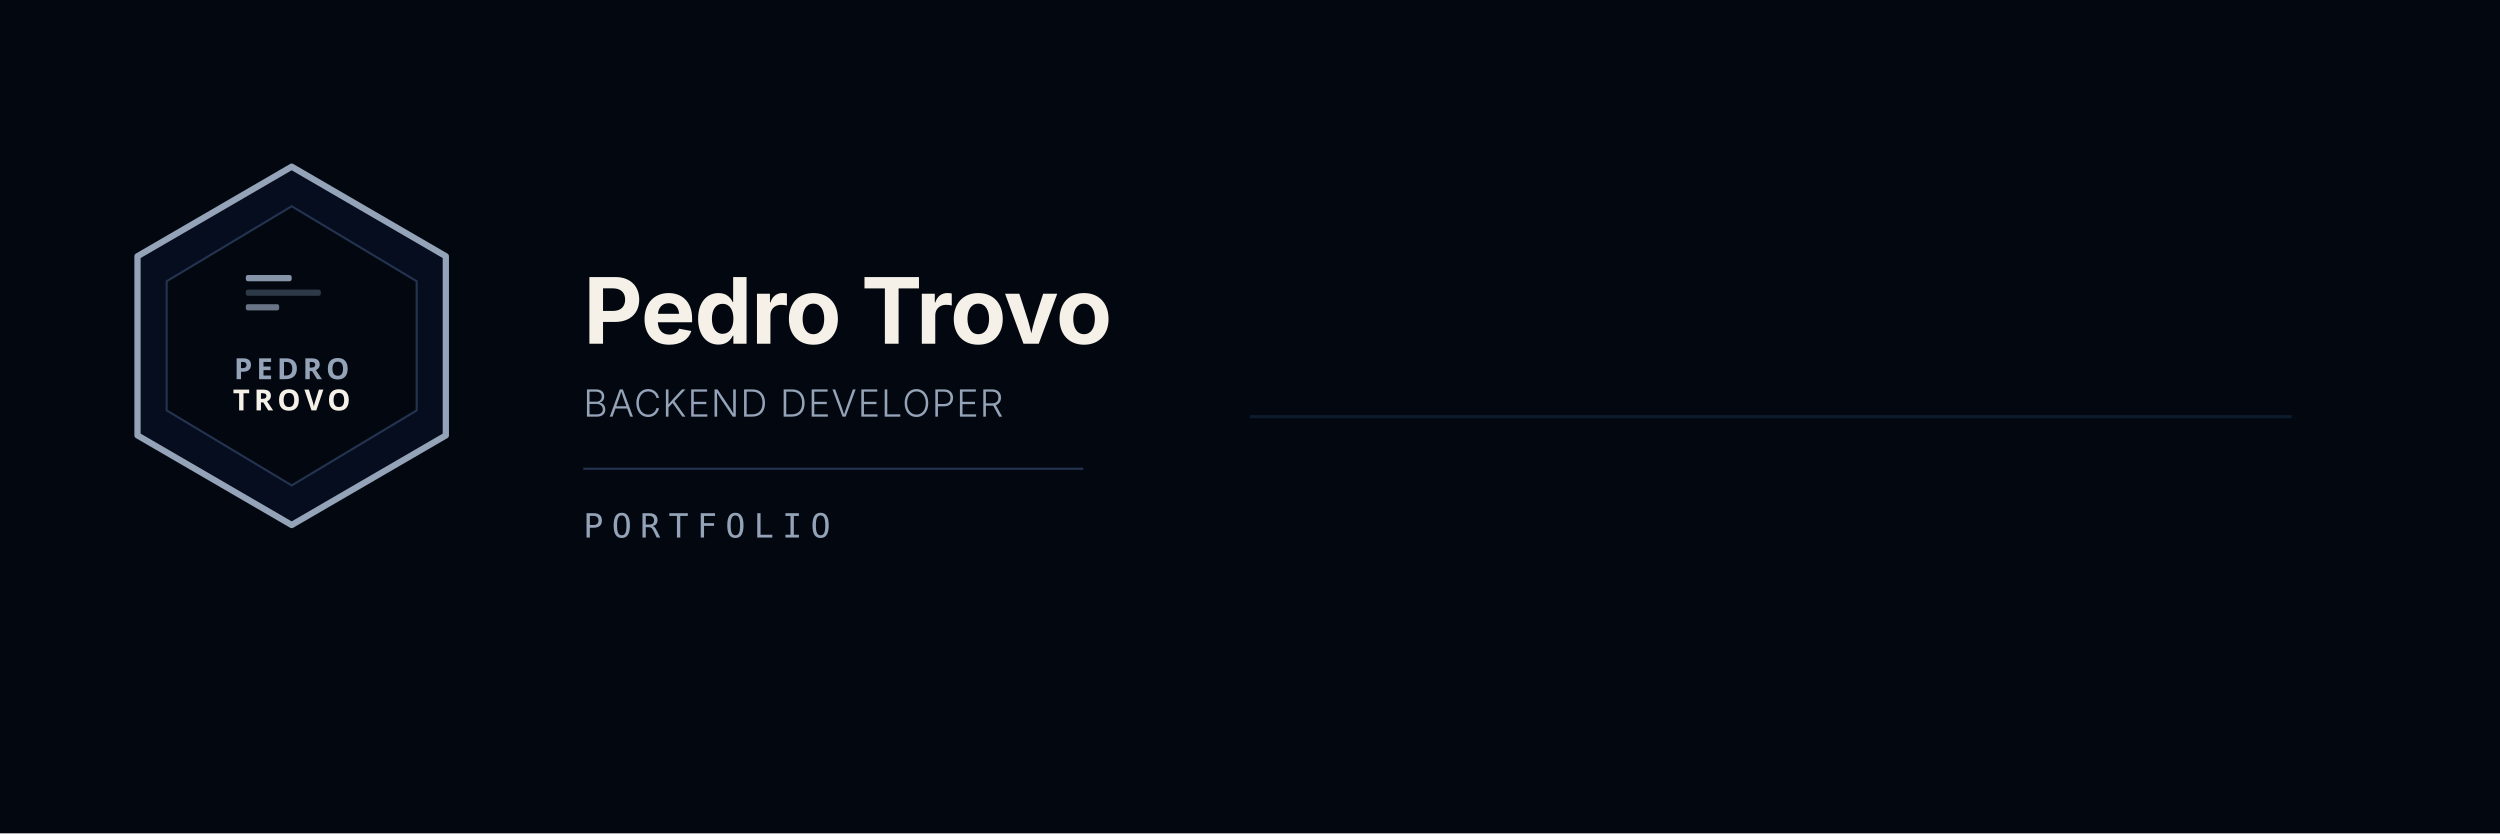
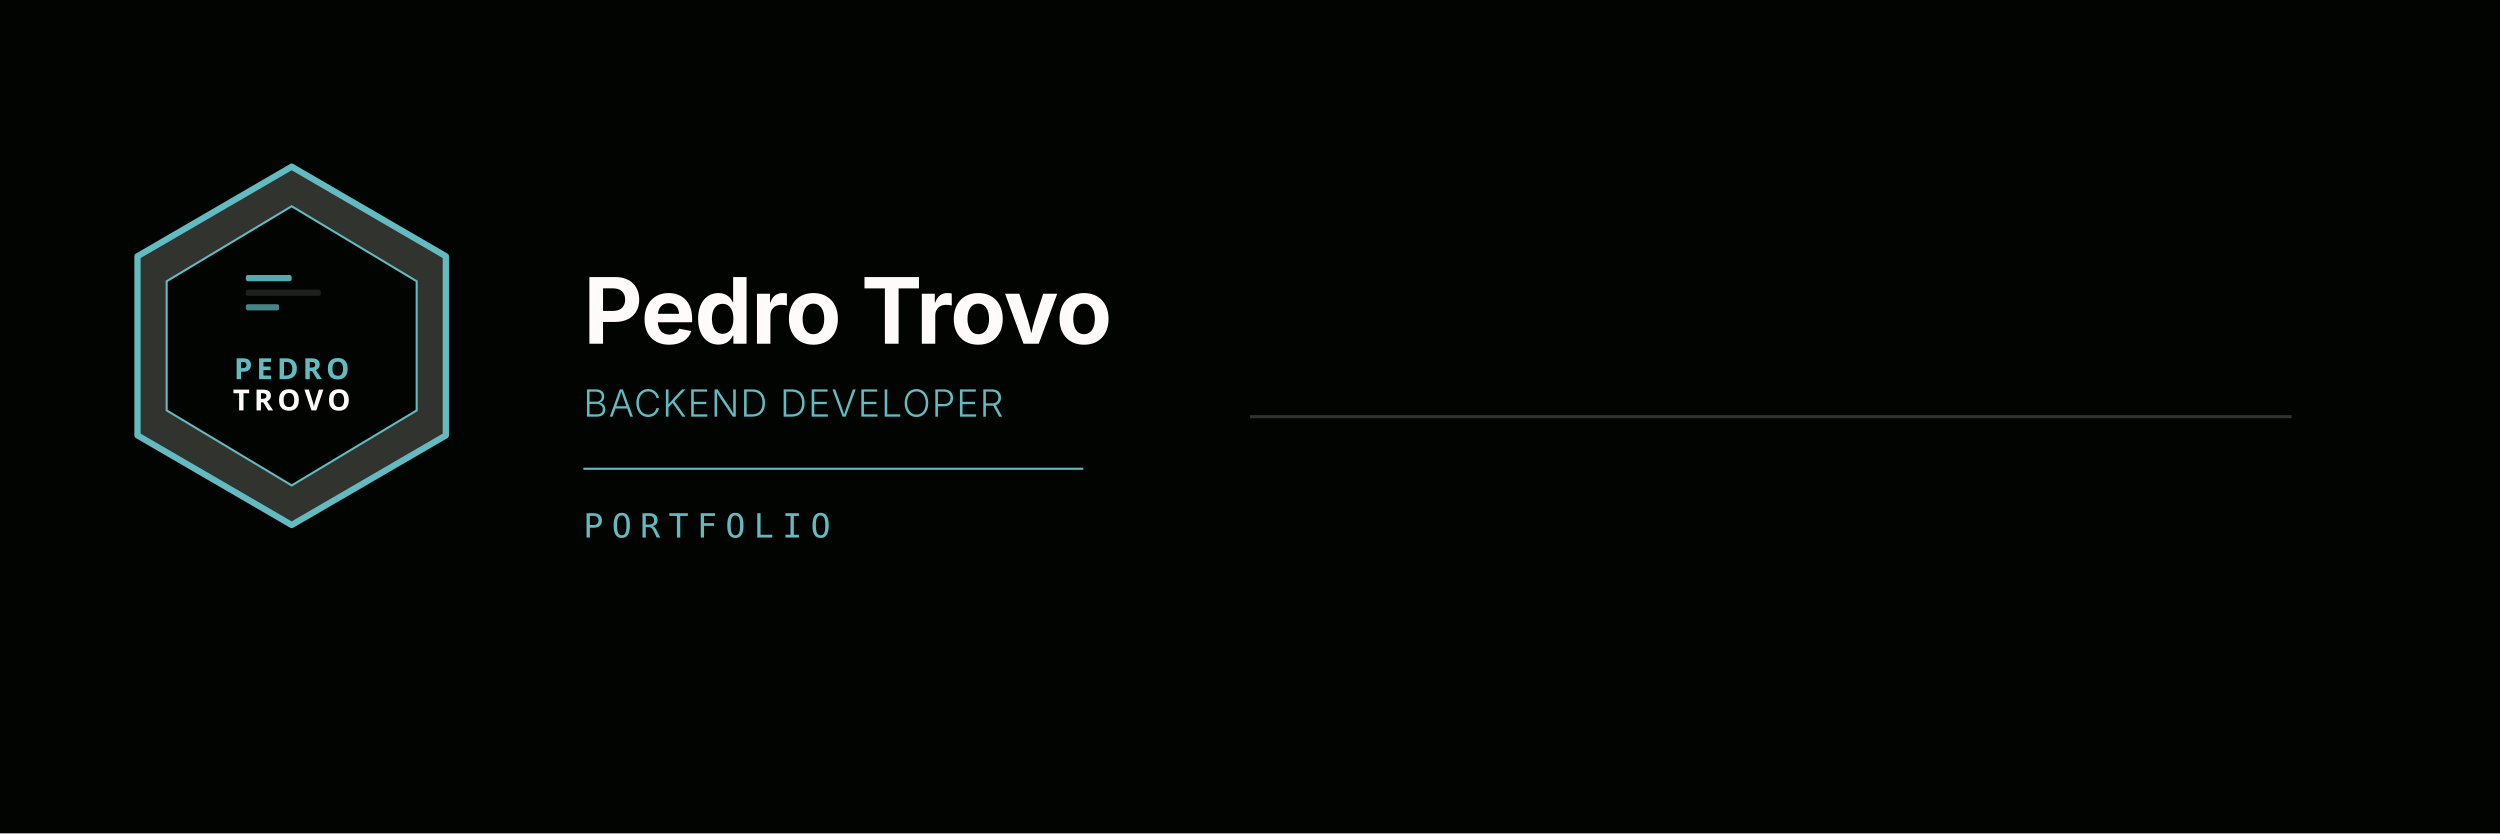
<svg xmlns="http://www.w3.org/2000/svg" width="1200" height="400" viewBox="0 0 1200 400" fill="none">
-   <rect width="1200" height="400" fill="#030810" />
-   <polygon points="140,80 214,123 214,209 140,252 66,209 66,123" fill="#060D1F" stroke="#94A3B8" stroke-width="3" stroke-linejoin="round" />
-   <polygon points="140,99 200,135 200,197 140,233 80,197 80,135" fill="#030810" stroke="#243450" stroke-width="1" />
-   <rect x="118" y="132" width="22" height="3" rx="1" fill="#94A3B8" opacity="0.9" />
-   <rect x="118" y="139" width="36" height="3" rx="1" fill="#4A5A6A" opacity="0.6" />
-   <rect x="118" y="146" width="16" height="3" rx="1" fill="#94A3B8" opacity="0.7" />
-   <text x="140" y="182" text-anchor="middle" font-family="'Arial Black','Impact',sans-serif" font-size="14" font-weight="900" fill="#94A3B8" letter-spacing="2">PEDRO</text>
-   <text x="140" y="197" text-anchor="middle" font-family="'Arial Black','Impact',sans-serif" font-size="14" font-weight="900" fill="#F5F0E8" letter-spacing="2">TROVO</text>
-   <text x="280" y="165" font-family="'Plus Jakarta Sans','Inter',sans-serif" font-weight="700" font-size="44" fill="#F5F0E8" letter-spacing="-0.5">Pedro Trovo</text>
-   <text x="280" y="200" font-family="'Inter',sans-serif" font-weight="300" font-size="18" fill="#94A3B8" letter-spacing="0.5">BACKEND DEVELOPER</text>
-   <line x1="280" y1="225" x2="520" y2="225" stroke="#243450" stroke-width="1" />
-   <text x="280" y="258" font-family="'Fira Code','Consolas',monospace" font-weight="500" font-size="16" fill="#94A3B8" letter-spacing="4">PORTFOLIO</text>
-   <line x1="1100" y1="200" x2="600" y2="200" stroke="#0D1B2E" stroke-width="1.5" />
+   <rect width="1200" height="400" fill="#010400" />
+   <polygon points="140,80 214,123 214,209 140,252 66,209 66,123" fill="#30332E" stroke="#62BBC1" stroke-width="3" stroke-linejoin="round" />
+   <polygon points="140,99 200,135 200,197 140,233 80,197 80,135" fill="#010400" stroke="#62BBC1" stroke-width="1" />
+   <rect x="118" y="132" width="22" height="3" rx="1" fill="#62BBC1" opacity="0.9" />
+   <rect x="118" y="139" width="36" height="3" rx="1" fill="#30332E" opacity="0.6" />
+   <rect x="118" y="146" width="16" height="3" rx="1" fill="#62BBC1" opacity="0.7" />
+   <text x="140" y="182" text-anchor="middle" font-family="'Arial Black','Impact',sans-serif" font-size="14" font-weight="900" fill="#62BBC1" letter-spacing="2">PEDRO</text>
+   <text x="140" y="197" text-anchor="middle" font-family="'Arial Black','Impact',sans-serif" font-size="14" font-weight="900" fill="#FFFBFB" letter-spacing="2">TROVO</text>
+   <text x="280" y="165" font-family="'Plus Jakarta Sans','Inter',sans-serif" font-weight="700" font-size="44" fill="#FFFBFB" letter-spacing="-0.5">Pedro Trovo</text>
+   <text x="280" y="200" font-family="'Inter',sans-serif" font-weight="300" font-size="18" fill="#62BBC1" letter-spacing="0.5">BACKEND DEVELOPER</text>
+   <line x1="280" y1="225" x2="520" y2="225" stroke="#62BBC1" stroke-width="1" />
+   <text x="280" y="258" font-family="'Fira Code','Consolas',monospace" font-weight="500" font-size="16" fill="#62BBC1" letter-spacing="4">PORTFOLIO</text>
+   <line x1="1100" y1="200" x2="600" y2="200" stroke="#30332E" stroke-width="1.5" />
</svg>
